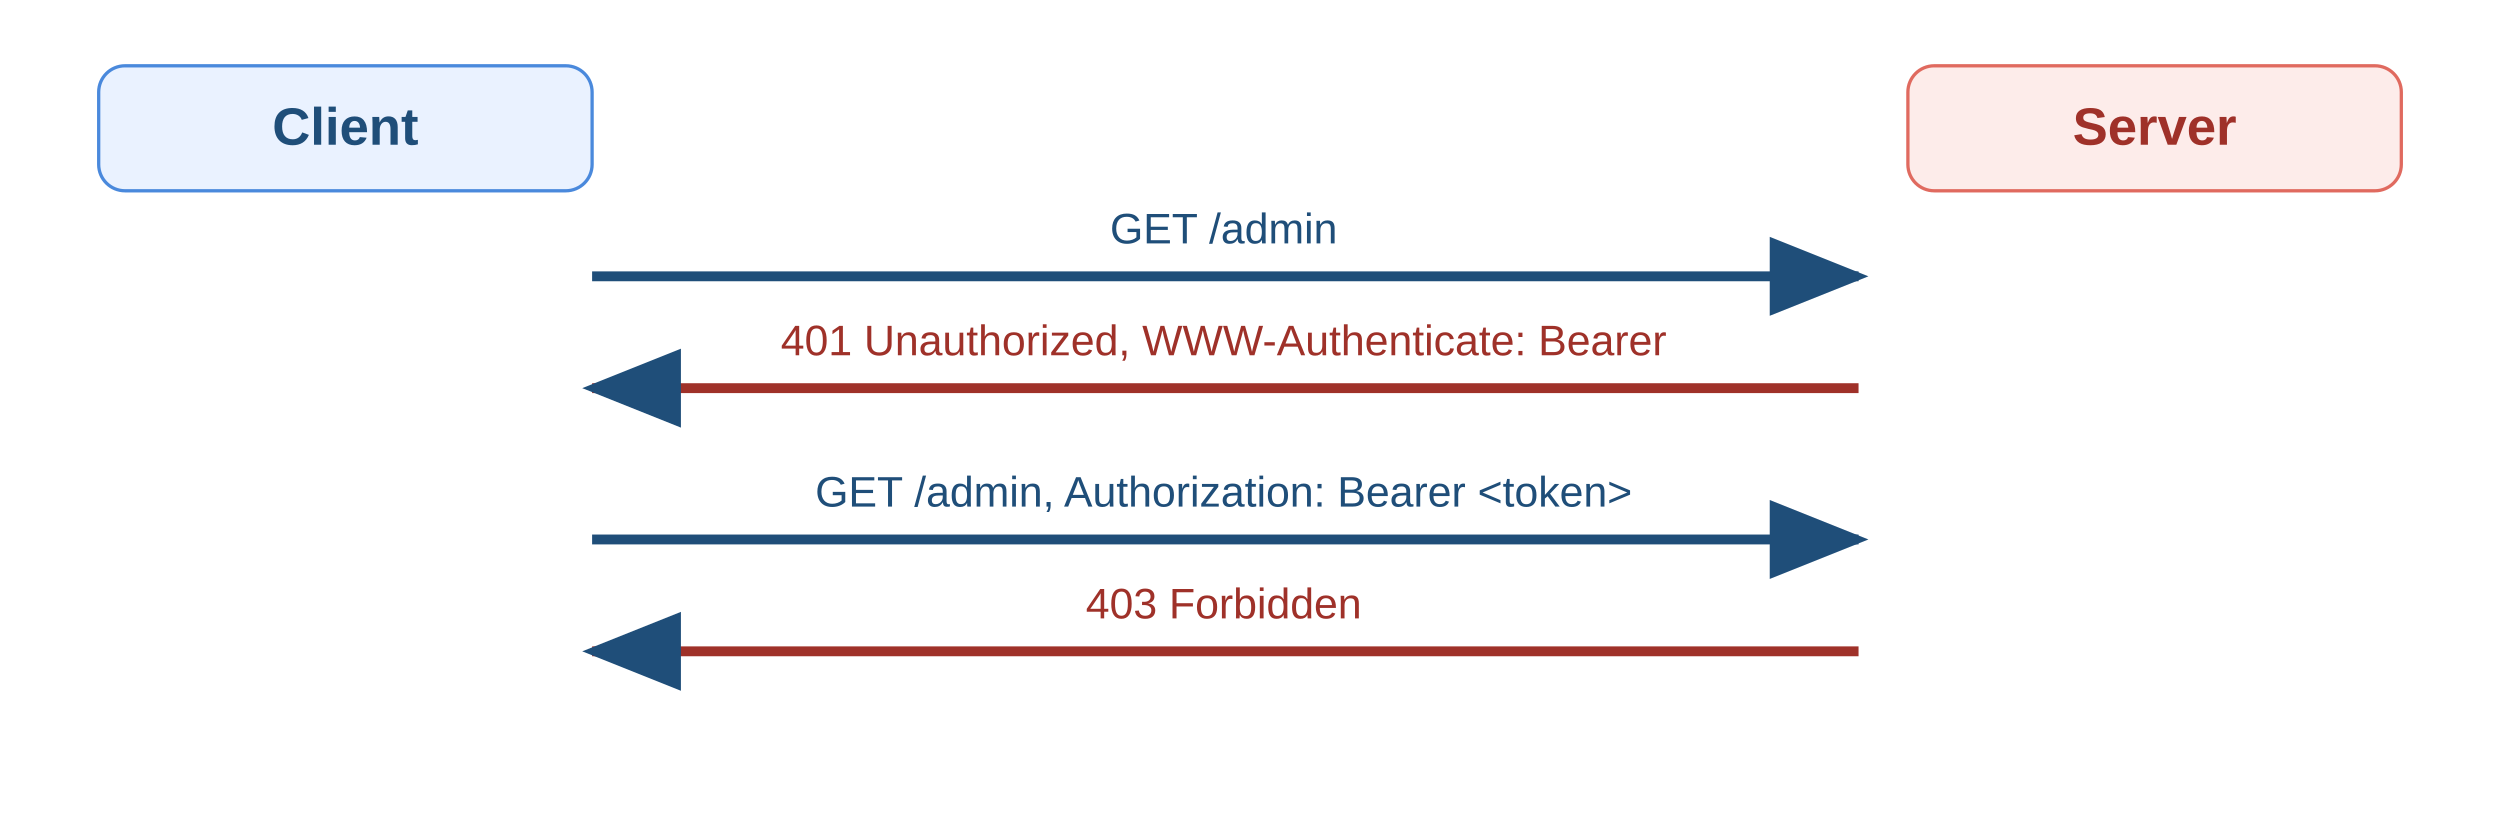
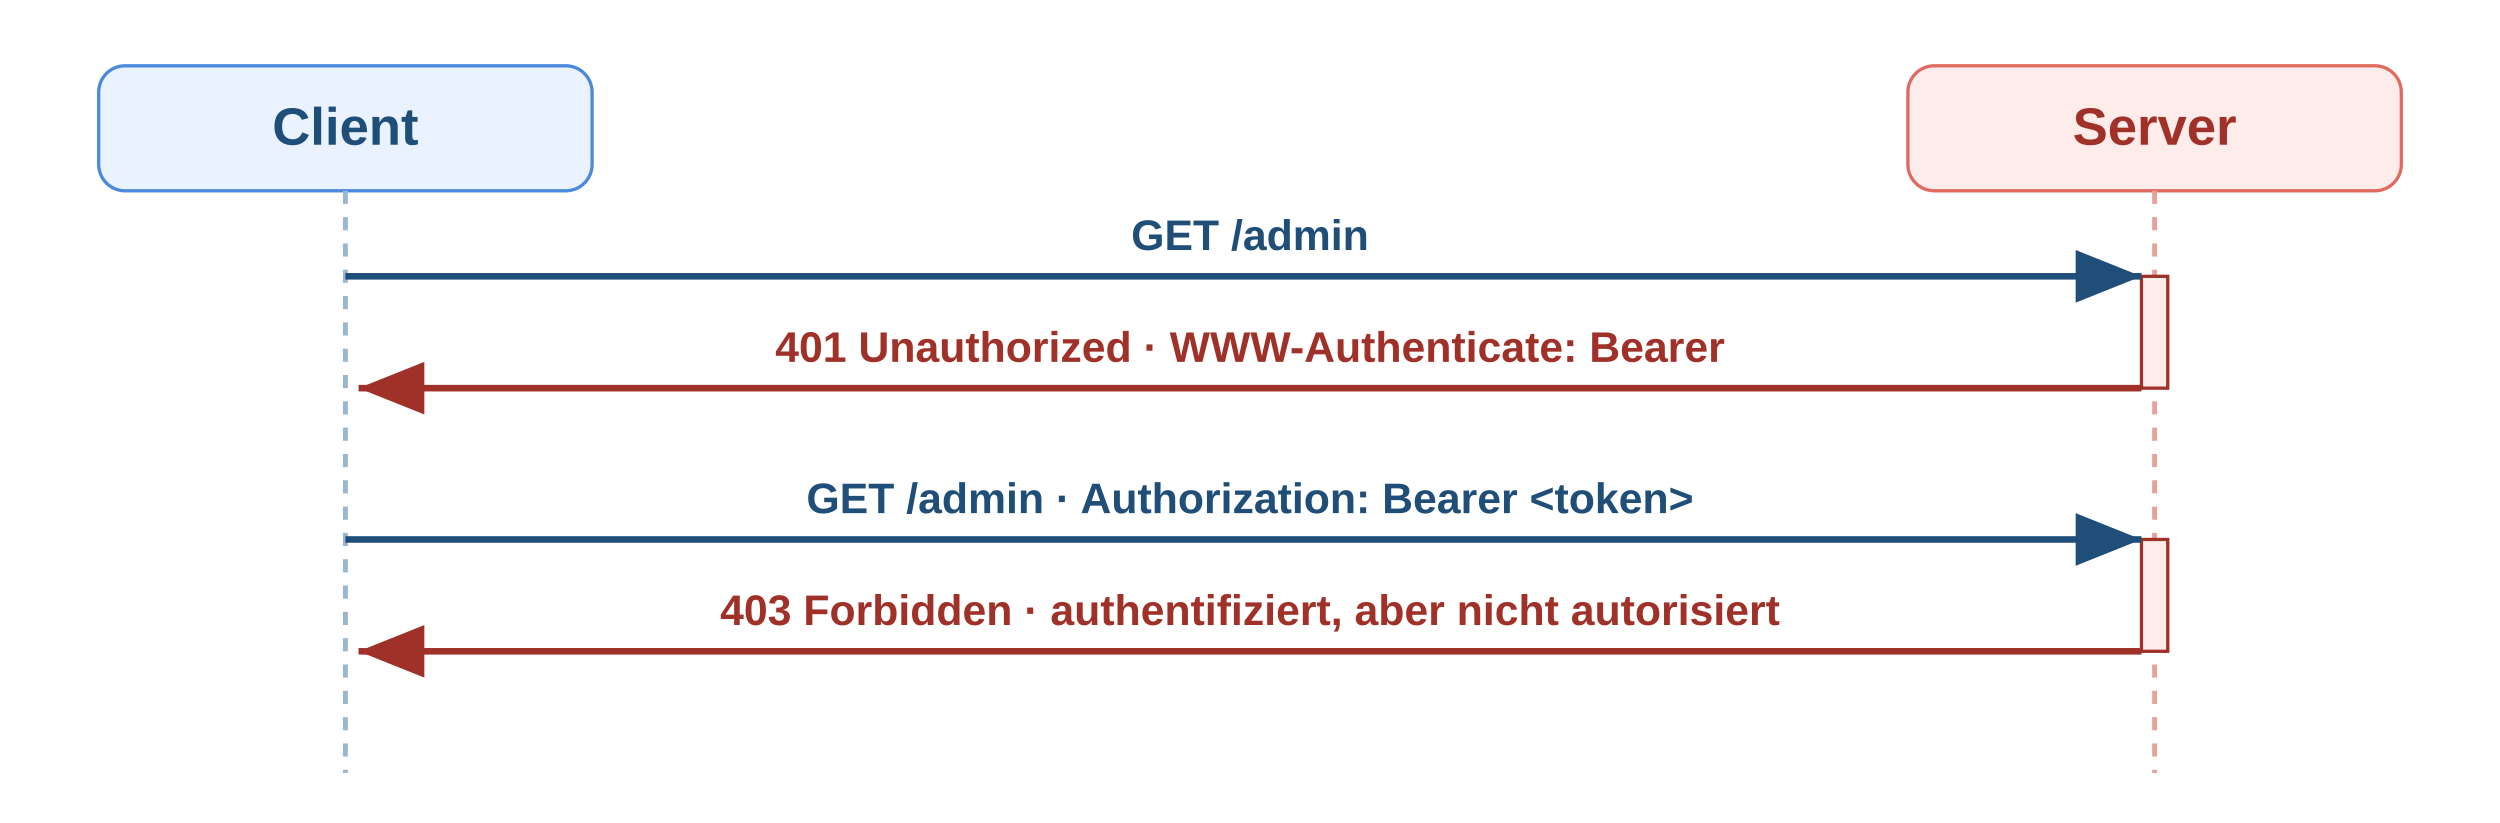
<svg xmlns="http://www.w3.org/2000/svg" viewBox="0 0 760 250" font-family="Arial, Helvetica, sans-serif">
  <defs>
-     <marker id="arr" markerWidth="10" markerHeight="8" refX="9" refY="4" orient="auto">
+     <marker id="arr-blue" markerWidth="10" markerHeight="8" refX="10" refY="4" orient="auto">
      <polygon points="0,0 10,4 0,8" fill="#1f4e79" />
+     </marker>
+     <marker id="arr-red" markerWidth="10" markerHeight="8" refX="10" refY="4" orient="auto">
+       <polygon points="0,0 10,4 0,8" fill="#9f3129" />
    </marker>
  </defs>
  <rect x="30" y="20" width="150" height="38" rx="8" fill="#eaf2ff" stroke="#4a89dc" />
  <text x="105" y="44" text-anchor="middle" font-size="16" font-weight="700" fill="#1f4e79">Client</text>
  <rect x="580" y="20" width="150" height="38" rx="8" fill="#fdecea" stroke="#e06a5f" />
  <text x="655" y="44" text-anchor="middle" font-size="16" font-weight="700" fill="#9f3129">Server</text>
-   <line x1="180" y1="84" x2="565" y2="84" stroke="#1f4e79" stroke-width="3" marker-end="url(#arr)" />
-   <text x="372" y="74" text-anchor="middle" font-size="13" fill="#1f4e79">GET /admin</text>
-   <line x1="565" y1="118" x2="180" y2="118" stroke="#9f3129" stroke-width="3" marker-end="url(#arr)" />
-   <text x="372" y="108" text-anchor="middle" font-size="13" fill="#9f3129">401 Unauthorized, WWW-Authenticate: Bearer</text>
-   <line x1="180" y1="164" x2="565" y2="164" stroke="#1f4e79" stroke-width="3" marker-end="url(#arr)" />
-   <text x="372" y="154" text-anchor="middle" font-size="13" fill="#1f4e79">GET /admin, Authorization: Bearer &lt;token&gt;</text>
-   <line x1="565" y1="198" x2="180" y2="198" stroke="#9f3129" stroke-width="3" marker-end="url(#arr)" />
-   <text x="372" y="188" text-anchor="middle" font-size="13" fill="#9f3129">403 Forbidden</text>
+   <line x1="105" y1="58" x2="105" y2="235" stroke="#9bb6d1" stroke-width="1.5" stroke-dasharray="4 4" />
+   <line x1="655" y1="58" x2="655" y2="235" stroke="#e6a39b" stroke-width="1.5" stroke-dasharray="4 4" />
+   <rect x="651" y="84" width="8" height="34" fill="#fdecea" stroke="#9f3129" stroke-width="1" />
+   <text x="380" y="76" text-anchor="middle" font-size="13" fill="#1f4e79" font-weight="700">GET /admin</text>
+   <line x1="105" y1="84" x2="651" y2="84" stroke="#1f4e79" stroke-width="2" marker-end="url(#arr-blue)" />
+   <text x="380" y="110" text-anchor="middle" font-size="13" fill="#9f3129" font-weight="700">401 Unauthorized  ·  WWW-Authenticate: Bearer</text>
+   <line x1="651" y1="118" x2="109" y2="118" stroke="#9f3129" stroke-width="2" marker-end="url(#arr-red)" />
+   <rect x="651" y="164" width="8" height="34" fill="#fdecea" stroke="#9f3129" stroke-width="1" />
+   <text x="380" y="156" text-anchor="middle" font-size="13" fill="#1f4e79" font-weight="700">GET /admin  ·  Authorization: Bearer &lt;token&gt;</text>
+   <line x1="105" y1="164" x2="651" y2="164" stroke="#1f4e79" stroke-width="2" marker-end="url(#arr-blue)" />
+   <text x="380" y="190" text-anchor="middle" font-size="13" fill="#9f3129" font-weight="700">403 Forbidden  ·  authentifiziert, aber nicht autorisiert</text>
+   <line x1="651" y1="198" x2="109" y2="198" stroke="#9f3129" stroke-width="2" marker-end="url(#arr-red)" />
</svg>
